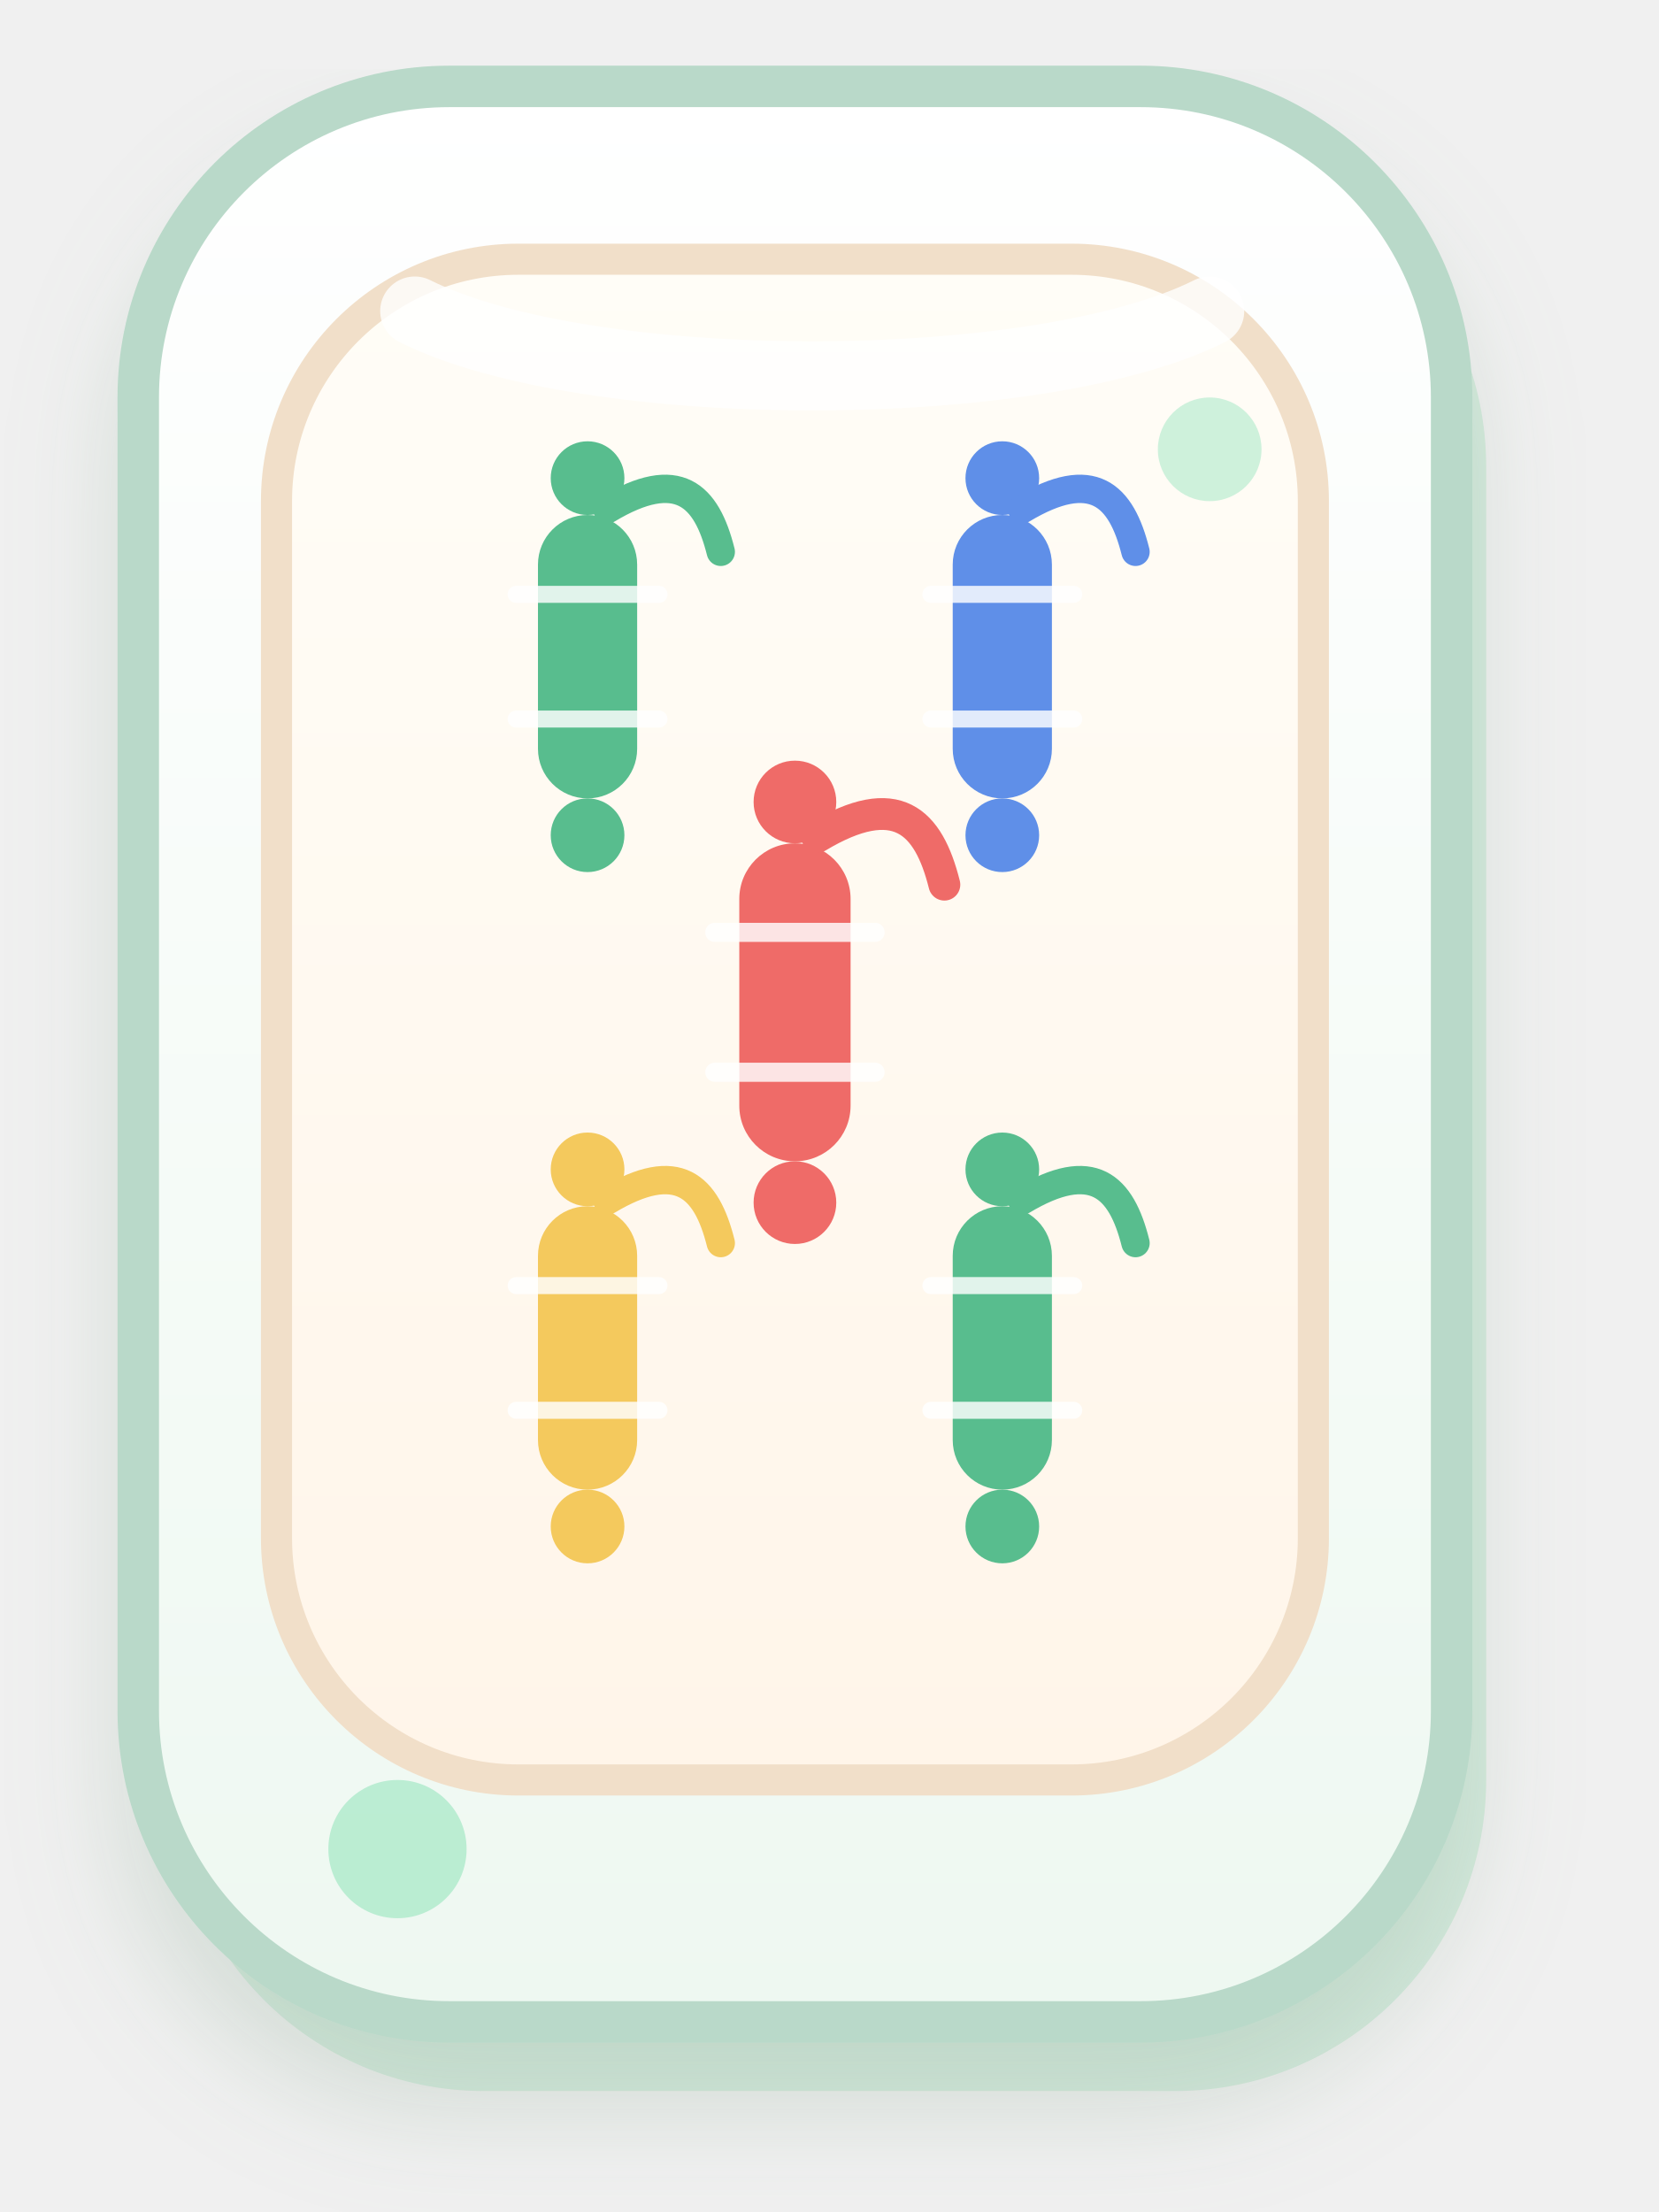
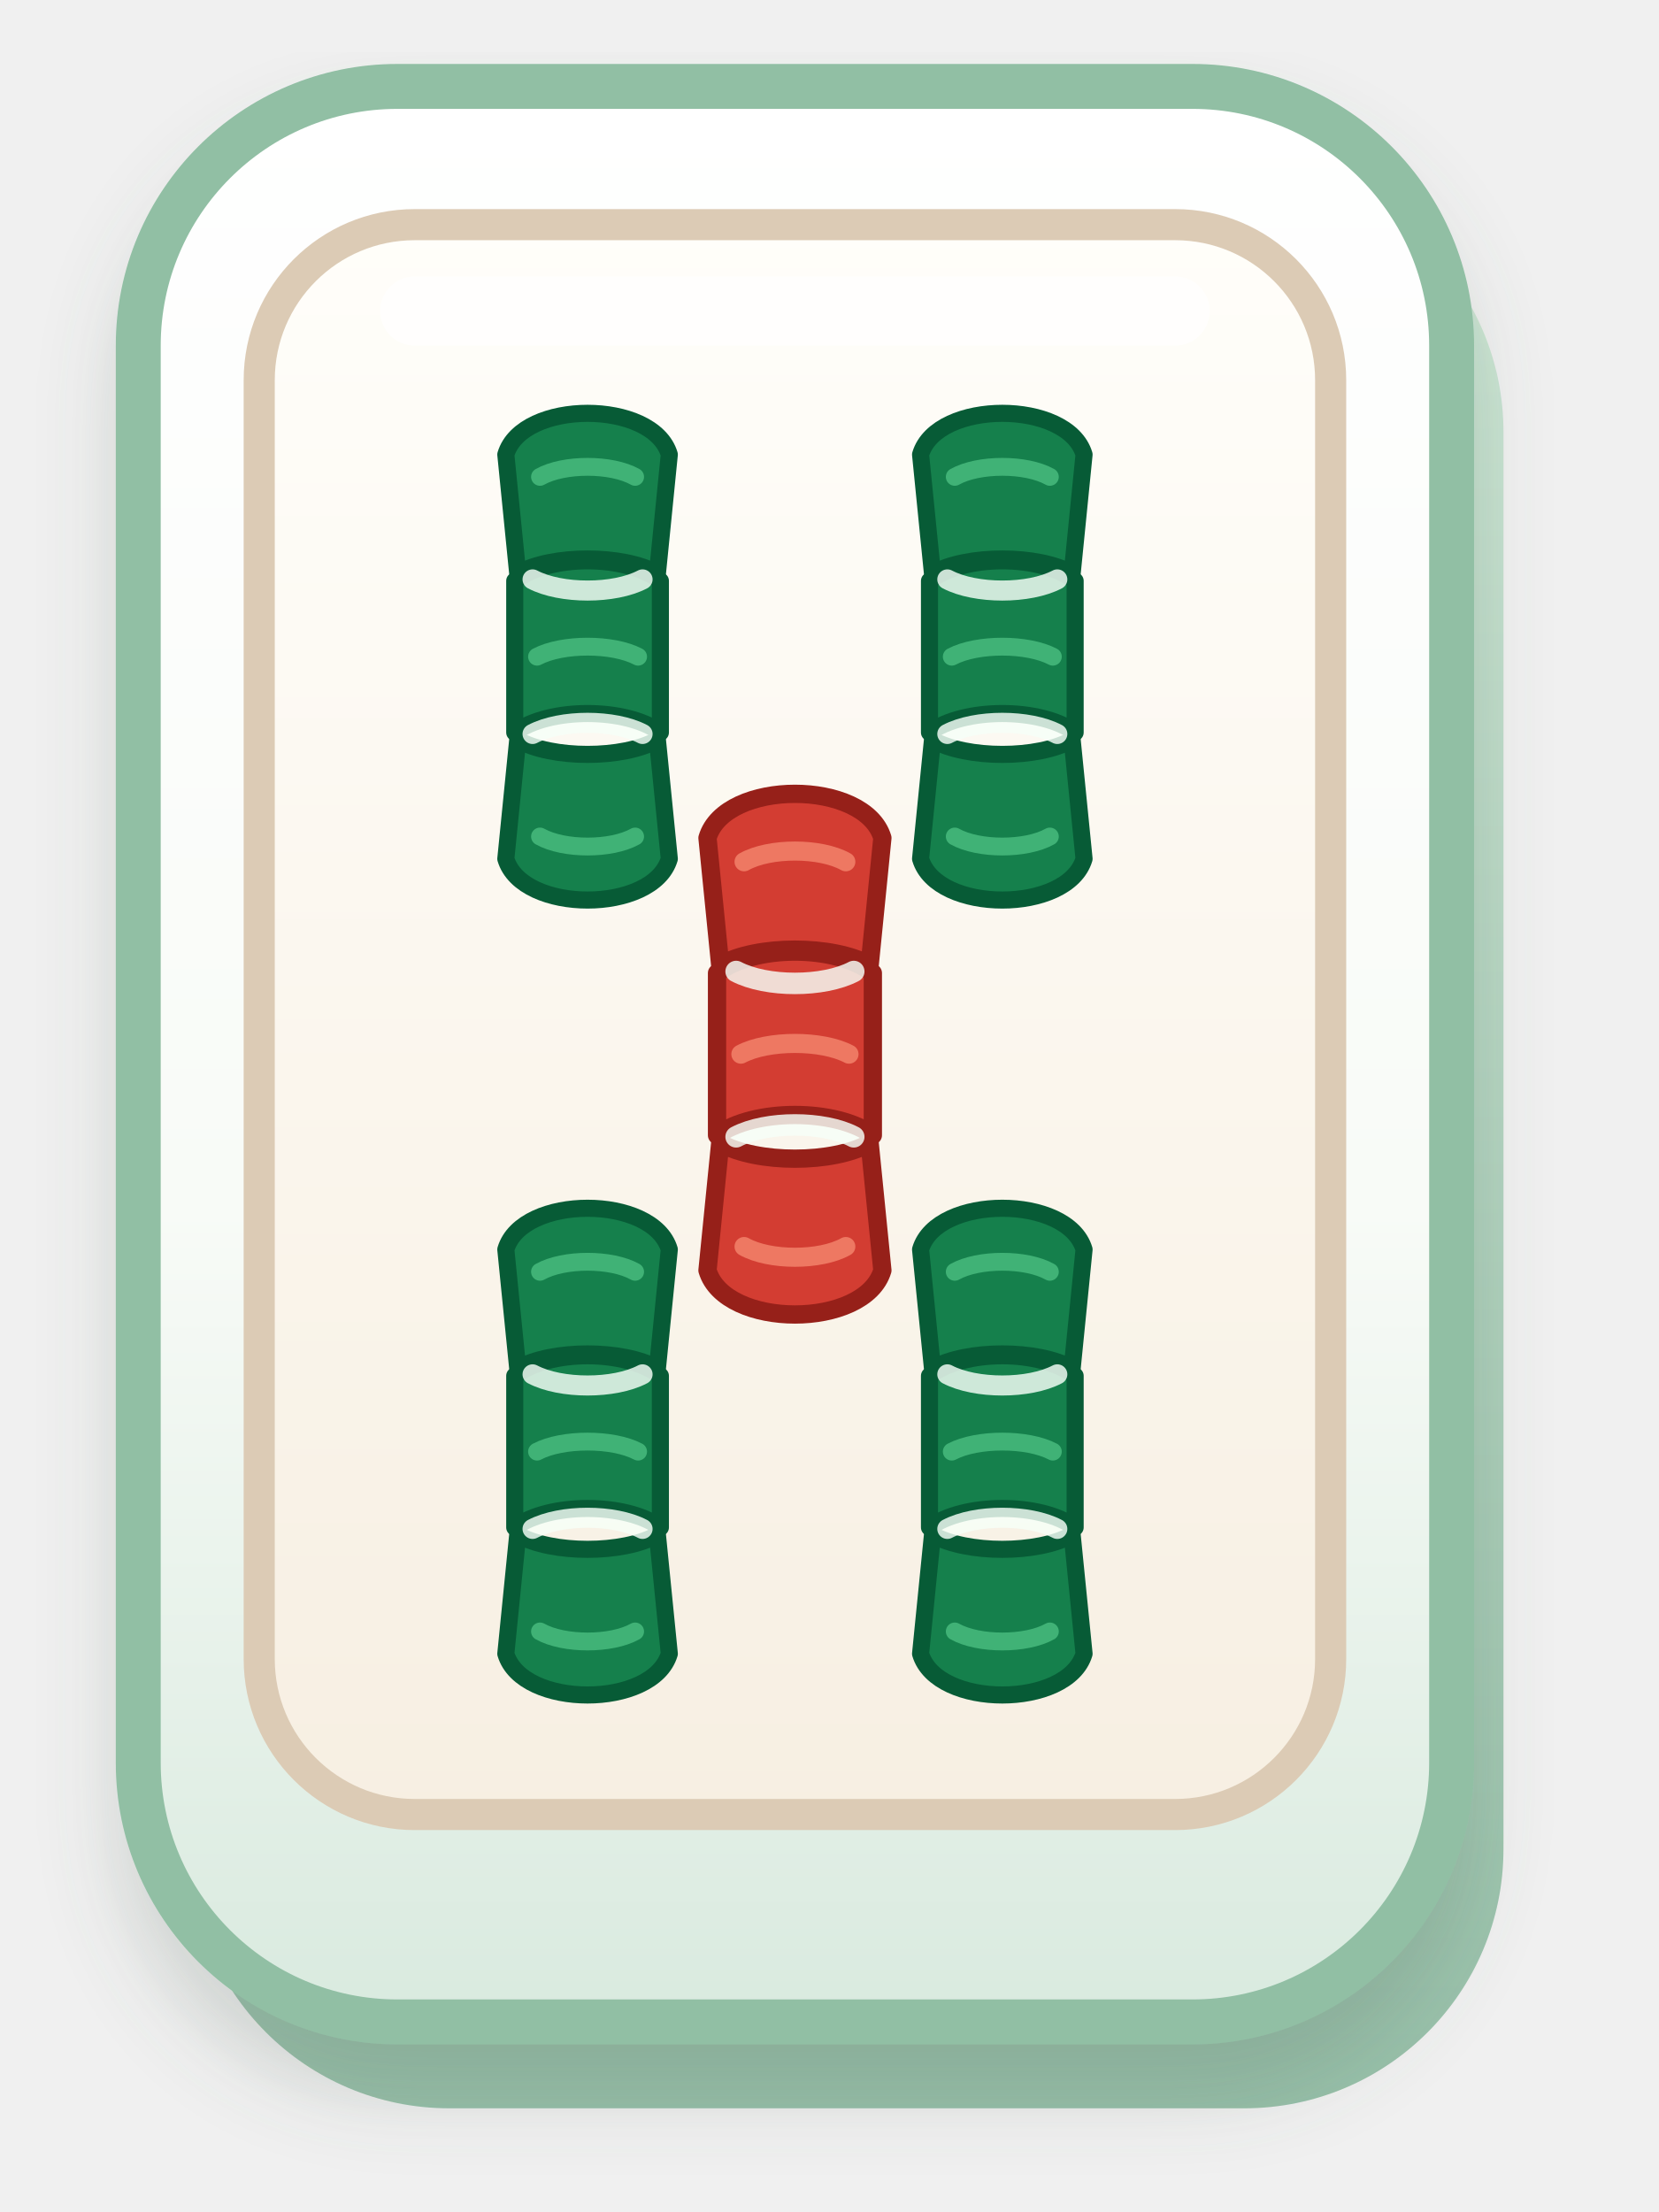
<svg xmlns="http://www.w3.org/2000/svg" viewBox="0 0 96 128">
  <defs>
    <linearGradient id="body" x1="0" y1="0" x2="0" y2="1">
      <stop offset="0" stop-color="#ffffff" />
-       <stop offset="1" stop-color="#eef8f1" />
+       <stop offset="0.58" stop-color="#f8fbf7" />
+       <stop offset="1" stop-color="#d9eadf" />
    </linearGradient>
    <linearGradient id="face" x1="0" y1="0" x2="0" y2="1">
-       <stop offset="0" stop-color="#fffdf7" />
-       <stop offset="1" stop-color="#fff5e9" />
+       <stop offset="0" stop-color="#fffefa" />
+       <stop offset="1" stop-color="#f7efe2" />
    </linearGradient>
-     <filter id="softShadow" x="-20%" y="-20%" width="140%" height="150%">
-       <feDropShadow dx="0" dy="4" stdDeviation="3" flood-color="#9ab3a0" flood-opacity="0.32" />
+     <linearGradient id="edge" x1="0" y1="0" x2="0" y2="1">
+       <stop offset="0" stop-color="#cfe7d6" />
+       <stop offset="1" stop-color="#96bfa8" />
+     </linearGradient>
+     <filter id="shadow" x="-15%" y="-15%" width="130%" height="140%">
+       <feDropShadow dx="0" dy="3" stdDeviation="2.2" flood-color="#5b6f61" flood-opacity="0.22" />
    </filter>
  </defs>
-   <rect x="10" y="9" width="76" height="112" rx="18" fill="#cfe8d9" opacity="0.9" />
-   <rect x="8" y="5" width="76" height="112" rx="18" fill="url(#body)" stroke="#b9d9c9" stroke-width="2.4" filter="url(#softShadow)" />
-   <rect x="16" y="15" width="60" height="88" rx="14" fill="url(#face)" stroke="#f1dfc9" stroke-width="1.8" />
-   <path d="M24 18c10 5 36 5 46 0" fill="none" stroke="#ffffff" stroke-width="4" stroke-linecap="round" opacity="0.8" />
-   <circle cx="23" cy="107" r="4" fill="#9ee6c2" opacity="0.65" />
-   <circle cx="70" cy="26" r="3" fill="#9ee6c2" opacity="0.5" />
-   <g transform="translate(34 38)">
-     <rect x="-2.87" y="-8.2" width="5.74" height="16.4" rx="2.87" fill="#58bd8e" />
-     <circle cx="0" cy="-10.332" r="2.132" fill="#58bd8e" />
-     <circle cx="0" cy="10.332" r="2.132" fill="#58bd8e" />
-     <path d="M-4.133 -3.608h8.266M-4.133 3.608h8.266" stroke="#fff" stroke-width="0.984" stroke-linecap="round" opacity="0.82" />
-     <path d="M1.148 -8.528c4.1-2.46 5.74-0.82 6.56 2.46" fill="none" stroke="#58bd8e" stroke-width="1.64" stroke-linecap="round" />
+   <rect x="11" y="10" width="76" height="112" rx="15" fill="url(#edge)" />
+   <rect x="8" y="5" width="76" height="112" rx="15" fill="url(#body)" stroke="#91bfa4" stroke-width="2.6" filter="url(#shadow)" />
+   <rect x="15" y="13" width="62" height="92" rx="9" fill="url(#face)" stroke="#dccbb5" stroke-width="1.8" />
+   <path d="M24 18h44" stroke="#ffffff" stroke-width="4" stroke-linecap="round" opacity="0.72" />
+   <g transform="translate(34 38) rotate(0) scale(0.86)">
+     <path d="M-5.5-13.6C-4.4-17.3 4.4-17.3 5.5-13.6L4.7-5.6C2.4-6.9-2.4-6.9-4.7-5.6Z" fill="#15804c" stroke="#075b36" stroke-width="1.15" stroke-linejoin="round" />
+     <path d="M-4.9-5.1C-2.6-6.9 2.6-6.9 4.9-5.1L4.9 5.1C2.6 3.4-2.6 3.4-4.9 5.1Z" fill="#15804c" stroke="#075b36" stroke-width="1.15" stroke-linejoin="round" />
+     <path d="M-4.7 5.6C-2.4 6.9 2.4 6.9 4.7 5.6L5.5 13.6C4.4 17.3-4.4 17.3-5.5 13.6Z" fill="#15804c" stroke="#075b36" stroke-width="1.15" stroke-linejoin="round" />
+     <path d="M-3.2-12.1C-1.6-13 1.6-13 3.2-12.1M-3.4 0C-1.7-.9 1.7-.9 3.4 0M-3.2 12.1C-1.6 13 1.6 13 3.2 12.1" fill="none" stroke="#42b478" stroke-width="1.2" stroke-linecap="round" opacity="0.95" />
+     <path d="M-3.7-5.2C-1.8-4.2 1.8-4.2 3.7-5.2M-3.7 5.2C-1.8 4.2 1.8 4.2 3.7 5.2" fill="none" stroke="#f6fff8" stroke-width="1.35" stroke-linecap="round" opacity="0.82" />
  </g>
-   <g transform="translate(58 38)">
-     <rect x="-2.87" y="-8.2" width="5.74" height="16.4" rx="2.87" fill="#5f8fe8" />
-     <circle cx="0" cy="-10.332" r="2.132" fill="#5f8fe8" />
-     <circle cx="0" cy="10.332" r="2.132" fill="#5f8fe8" />
-     <path d="M-4.133 -3.608h8.266M-4.133 3.608h8.266" stroke="#fff" stroke-width="0.984" stroke-linecap="round" opacity="0.82" />
-     <path d="M1.148 -8.528c4.1-2.46 5.74-0.82 6.56 2.46" fill="none" stroke="#5f8fe8" stroke-width="1.64" stroke-linecap="round" />
+   <g transform="translate(58 38) rotate(0) scale(0.86)">
+     <path d="M-5.5-13.6C-4.4-17.3 4.4-17.3 5.5-13.6L4.7-5.6C2.4-6.9-2.4-6.9-4.7-5.6Z" fill="#15804c" stroke="#075b36" stroke-width="1.15" stroke-linejoin="round" />
+     <path d="M-4.9-5.1C-2.6-6.9 2.6-6.9 4.9-5.1L4.9 5.1C2.6 3.4-2.6 3.4-4.9 5.1Z" fill="#15804c" stroke="#075b36" stroke-width="1.15" stroke-linejoin="round" />
+     <path d="M-4.7 5.6C-2.4 6.9 2.4 6.9 4.7 5.6L5.5 13.6C4.4 17.3-4.4 17.3-5.5 13.6Z" fill="#15804c" stroke="#075b36" stroke-width="1.15" stroke-linejoin="round" />
+     <path d="M-3.2-12.1C-1.6-13 1.6-13 3.2-12.1M-3.4 0C-1.7-.9 1.7-.9 3.4 0M-3.2 12.1C-1.6 13 1.6 13 3.2 12.1" fill="none" stroke="#42b478" stroke-width="1.2" stroke-linecap="round" opacity="0.95" />
+     <path d="M-3.7-5.2C-1.8-4.2 1.8-4.2 3.7-5.2M-3.7 5.2C-1.8 4.2 1.8 4.2 3.7 5.2" fill="none" stroke="#f6fff8" stroke-width="1.35" stroke-linecap="round" opacity="0.82" />
  </g>
-   <g transform="translate(46 58)">
-     <rect x="-3.22" y="-9.2" width="6.44" height="18.4" rx="3.22" fill="#ef6b68" />
-     <circle cx="0" cy="-11.592" r="2.392" fill="#ef6b68" />
-     <circle cx="0" cy="11.592" r="2.392" fill="#ef6b68" />
-     <path d="M-4.637 -4.048h9.274M-4.637 4.048h9.274" stroke="#fff" stroke-width="1.104" stroke-linecap="round" opacity="0.82" />
-     <path d="M1.288 -9.568c4.6-2.76 6.44-0.92 7.36 2.76" fill="none" stroke="#ef6b68" stroke-width="1.84" stroke-linecap="round" />
+   <g transform="translate(46 61) rotate(0) scale(0.92)">
+     <path d="M-5.5-13.6C-4.4-17.3 4.4-17.3 5.5-13.6L4.7-5.6C2.4-6.9-2.4-6.9-4.7-5.6Z" fill="#d33d32" stroke="#962019" stroke-width="1.15" stroke-linejoin="round" />
+     <path d="M-4.9-5.1C-2.6-6.9 2.6-6.9 4.9-5.1L4.9 5.1C2.6 3.4-2.6 3.4-4.9 5.1Z" fill="#d33d32" stroke="#962019" stroke-width="1.15" stroke-linejoin="round" />
+     <path d="M-4.7 5.6C-2.4 6.9 2.4 6.9 4.7 5.6L5.5 13.6C4.4 17.3-4.4 17.3-5.5 13.6Z" fill="#d33d32" stroke="#962019" stroke-width="1.15" stroke-linejoin="round" />
+     <path d="M-3.2-12.1C-1.6-13 1.6-13 3.2-12.1M-3.4 0C-1.7-.9 1.7-.9 3.4 0M-3.2 12.1C-1.6 13 1.6 13 3.2 12.1" fill="none" stroke="#ef7b65" stroke-width="1.2" stroke-linecap="round" opacity="0.95" />
+     <path d="M-3.7-5.2C-1.8-4.2 1.8-4.2 3.7-5.2M-3.7 5.2C-1.8 4.2 1.8 4.2 3.7 5.2" fill="none" stroke="#f6fff8" stroke-width="1.35" stroke-linecap="round" opacity="0.82" />
  </g>
-   <g transform="translate(34 78)">
-     <rect x="-2.87" y="-8.2" width="5.74" height="16.4" rx="2.87" fill="#f4c95d" />
-     <circle cx="0" cy="-10.332" r="2.132" fill="#f4c95d" />
-     <circle cx="0" cy="10.332" r="2.132" fill="#f4c95d" />
-     <path d="M-4.133 -3.608h8.266M-4.133 3.608h8.266" stroke="#fff" stroke-width="0.984" stroke-linecap="round" opacity="0.82" />
-     <path d="M1.148 -8.528c4.1-2.46 5.74-0.82 6.56 2.46" fill="none" stroke="#f4c95d" stroke-width="1.64" stroke-linecap="round" />
+   <g transform="translate(34 84) rotate(0) scale(0.86)">
+     <path d="M-5.5-13.6C-4.4-17.3 4.4-17.3 5.5-13.6L4.7-5.6C2.4-6.9-2.4-6.9-4.7-5.6Z" fill="#15804c" stroke="#075b36" stroke-width="1.15" stroke-linejoin="round" />
+     <path d="M-4.9-5.1C-2.6-6.9 2.6-6.9 4.9-5.1L4.9 5.1C2.6 3.4-2.6 3.4-4.9 5.1Z" fill="#15804c" stroke="#075b36" stroke-width="1.15" stroke-linejoin="round" />
+     <path d="M-4.7 5.6C-2.4 6.9 2.4 6.9 4.7 5.6L5.5 13.6C4.4 17.3-4.4 17.3-5.5 13.6Z" fill="#15804c" stroke="#075b36" stroke-width="1.15" stroke-linejoin="round" />
+     <path d="M-3.2-12.1C-1.6-13 1.6-13 3.2-12.1M-3.4 0C-1.7-.9 1.7-.9 3.4 0M-3.2 12.1C-1.6 13 1.6 13 3.2 12.1" fill="none" stroke="#42b478" stroke-width="1.2" stroke-linecap="round" opacity="0.95" />
+     <path d="M-3.7-5.2C-1.8-4.2 1.8-4.2 3.7-5.2M-3.7 5.2C-1.8 4.2 1.8 4.2 3.7 5.2" fill="none" stroke="#f6fff8" stroke-width="1.35" stroke-linecap="round" opacity="0.82" />
  </g>
-   <g transform="translate(58 78)">
-     <rect x="-2.87" y="-8.2" width="5.74" height="16.4" rx="2.87" fill="#58bd8e" />
-     <circle cx="0" cy="-10.332" r="2.132" fill="#58bd8e" />
-     <circle cx="0" cy="10.332" r="2.132" fill="#58bd8e" />
-     <path d="M-4.133 -3.608h8.266M-4.133 3.608h8.266" stroke="#fff" stroke-width="0.984" stroke-linecap="round" opacity="0.82" />
-     <path d="M1.148 -8.528c4.1-2.46 5.74-0.82 6.56 2.46" fill="none" stroke="#58bd8e" stroke-width="1.64" stroke-linecap="round" />
+   <g transform="translate(58 84) rotate(0) scale(0.86)">
+     <path d="M-5.5-13.6C-4.4-17.3 4.4-17.3 5.5-13.6L4.7-5.6C2.4-6.9-2.4-6.9-4.7-5.6Z" fill="#15804c" stroke="#075b36" stroke-width="1.15" stroke-linejoin="round" />
+     <path d="M-4.9-5.1C-2.6-6.9 2.6-6.9 4.9-5.1L4.9 5.1C2.6 3.4-2.6 3.4-4.9 5.1Z" fill="#15804c" stroke="#075b36" stroke-width="1.15" stroke-linejoin="round" />
+     <path d="M-4.7 5.6C-2.4 6.9 2.4 6.9 4.7 5.6L5.5 13.6C4.4 17.3-4.4 17.3-5.5 13.6Z" fill="#15804c" stroke="#075b36" stroke-width="1.15" stroke-linejoin="round" />
+     <path d="M-3.2-12.1C-1.6-13 1.6-13 3.2-12.1M-3.4 0C-1.7-.9 1.7-.9 3.4 0M-3.2 12.1C-1.6 13 1.6 13 3.2 12.1" fill="none" stroke="#42b478" stroke-width="1.2" stroke-linecap="round" opacity="0.95" />
+     <path d="M-3.7-5.2C-1.8-4.2 1.8-4.2 3.7-5.2M-3.7 5.2C-1.8 4.2 1.8 4.2 3.7 5.2" fill="none" stroke="#f6fff8" stroke-width="1.35" stroke-linecap="round" opacity="0.82" />
  </g>
</svg>
